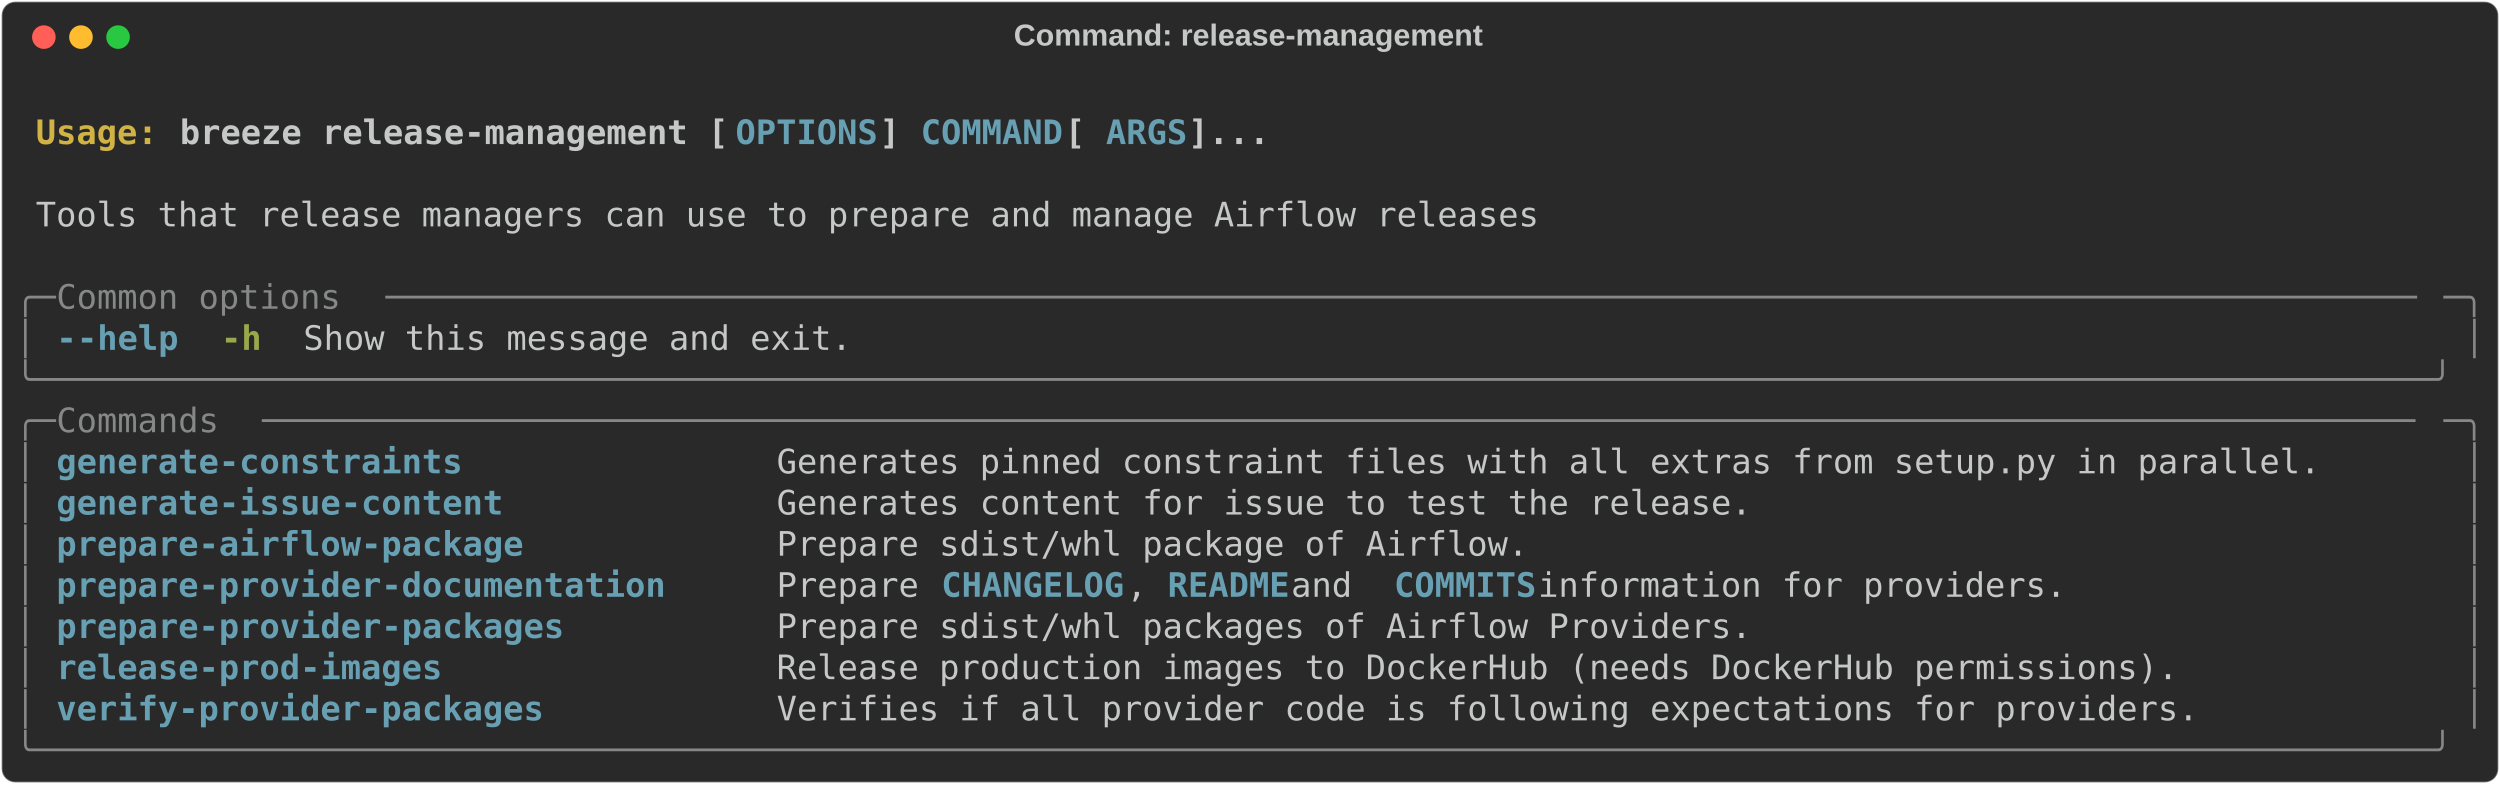
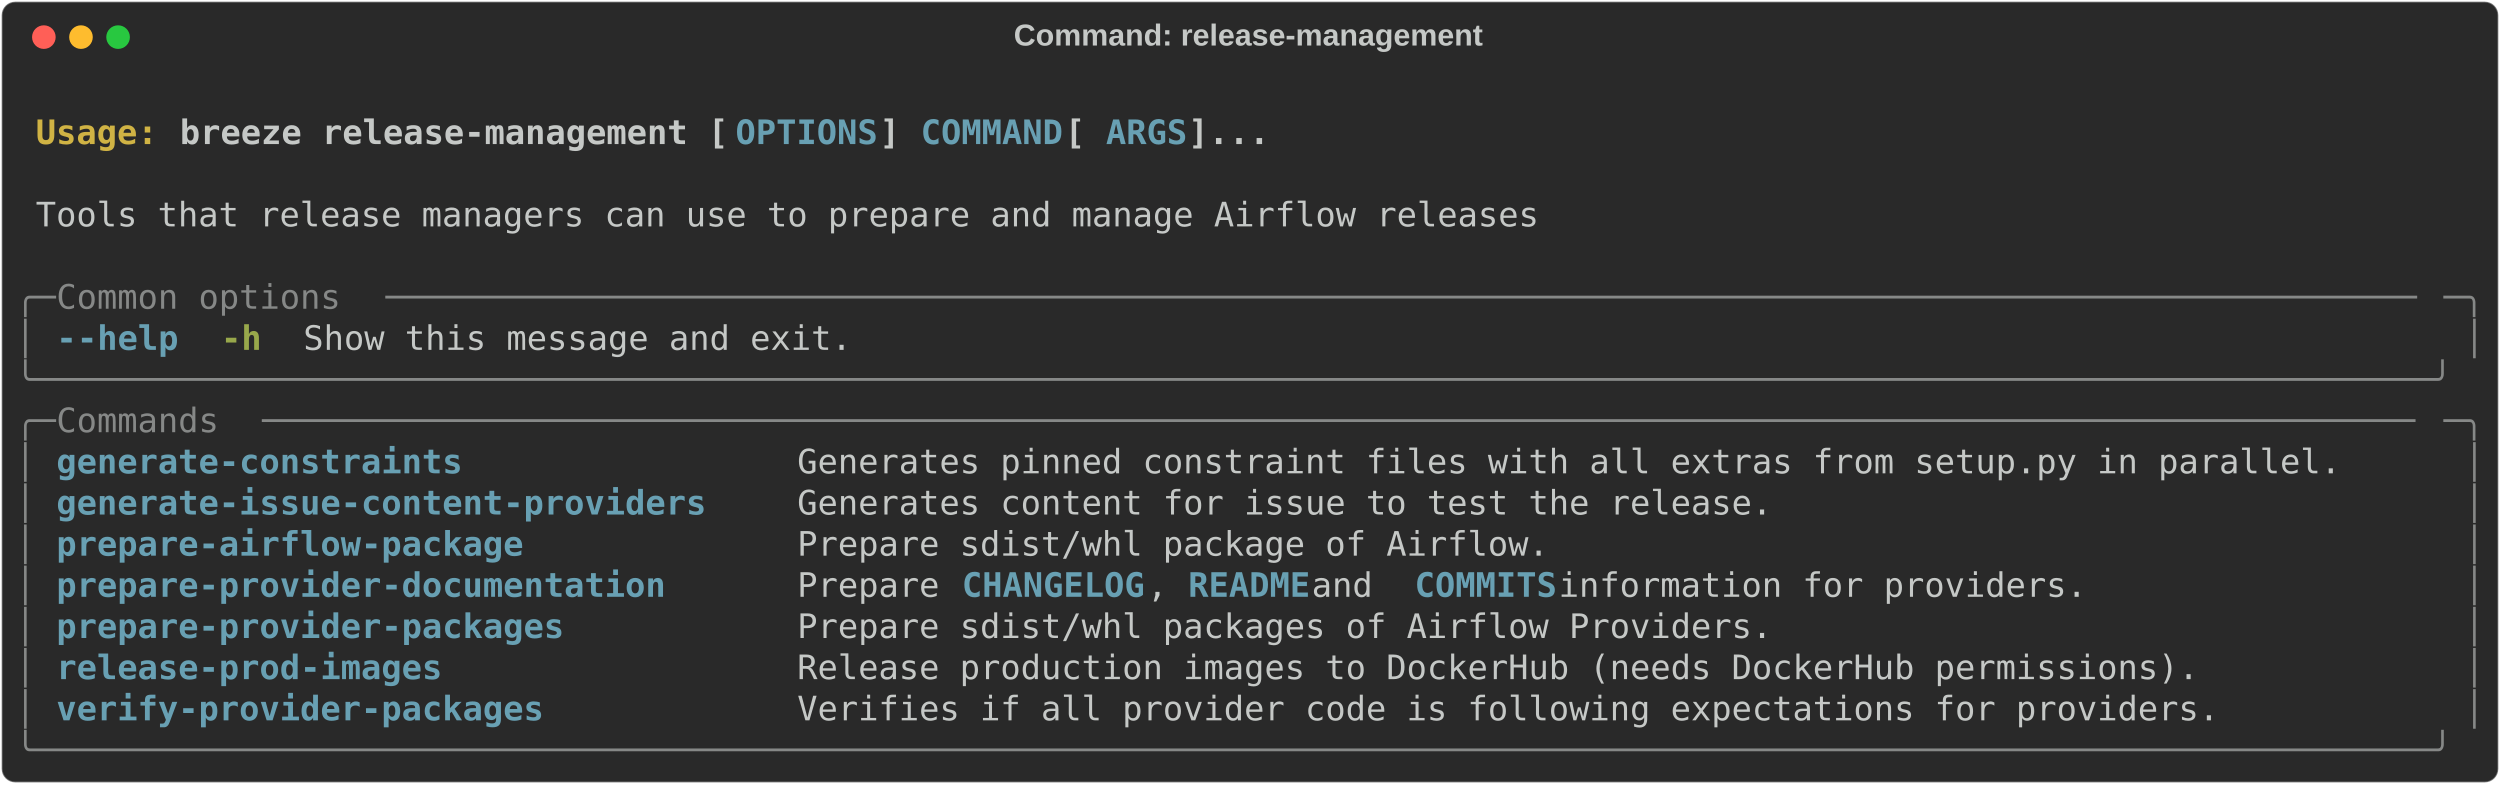
<svg xmlns="http://www.w3.org/2000/svg" class="rich-terminal" viewBox="0 0 1482 464.8">
  <style>

    @font-face {
        font-family: "Fira Code";
        src: local("FiraCode-Regular"),
                url("https://cdnjs.cloudflare.com/ajax/libs/firacode/6.2.0/woff2/FiraCode-Regular.woff2") format("woff2"),
                url("https://cdnjs.cloudflare.com/ajax/libs/firacode/6.2.0/woff/FiraCode-Regular.woff") format("woff");
        font-style: normal;
        font-weight: 400;
    }
    @font-face {
        font-family: "Fira Code";
        src: local("FiraCode-Bold"),
                url("https://cdnjs.cloudflare.com/ajax/libs/firacode/6.2.0/woff2/FiraCode-Bold.woff2") format("woff2"),
                url("https://cdnjs.cloudflare.com/ajax/libs/firacode/6.2.0/woff/FiraCode-Bold.woff") format("woff");
        font-style: bold;
        font-weight: 700;
    }

    .breeze-release-management-matrix {
        font-family: Fira Code, monospace;
        font-size: 20px;
        line-height: 24.4px;
        font-variant-east-asian: full-width;
    }

    .breeze-release-management-title {
        font-size: 18px;
        font-weight: bold;
        font-family: arial;
    }

    .breeze-release-management-r1 { fill: #c5c8c6;font-weight: bold }
.breeze-release-management-r2 { fill: #c5c8c6 }
.breeze-release-management-r3 { fill: #d0b344;font-weight: bold }
.breeze-release-management-r4 { fill: #68a0b3;font-weight: bold }
.breeze-release-management-r5 { fill: #868887 }
.breeze-release-management-r6 { fill: #98a84b;font-weight: bold }
    </style>
  <defs>
    <clipPath id="breeze-release-management-clip-terminal">
      <rect x="0" y="0" width="1463.0" height="413.8" />
    </clipPath>
    <clipPath id="breeze-release-management-line-0">
      <rect x="0" y="1.5" width="1464" height="24.65" />
    </clipPath>
    <clipPath id="breeze-release-management-line-1">
      <rect x="0" y="25.9" width="1464" height="24.65" />
    </clipPath>
    <clipPath id="breeze-release-management-line-2">
      <rect x="0" y="50.3" width="1464" height="24.65" />
    </clipPath>
    <clipPath id="breeze-release-management-line-3">
      <rect x="0" y="74.7" width="1464" height="24.65" />
    </clipPath>
    <clipPath id="breeze-release-management-line-4">
      <rect x="0" y="99.1" width="1464" height="24.65" />
    </clipPath>
    <clipPath id="breeze-release-management-line-5">
      <rect x="0" y="123.5" width="1464" height="24.65" />
    </clipPath>
    <clipPath id="breeze-release-management-line-6">
      <rect x="0" y="147.9" width="1464" height="24.65" />
    </clipPath>
    <clipPath id="breeze-release-management-line-7">
      <rect x="0" y="172.3" width="1464" height="24.65" />
    </clipPath>
    <clipPath id="breeze-release-management-line-8">
      <rect x="0" y="196.7" width="1464" height="24.65" />
    </clipPath>
    <clipPath id="breeze-release-management-line-9">
      <rect x="0" y="221.1" width="1464" height="24.65" />
    </clipPath>
    <clipPath id="breeze-release-management-line-10">
      <rect x="0" y="245.5" width="1464" height="24.65" />
    </clipPath>
    <clipPath id="breeze-release-management-line-11">
      <rect x="0" y="269.9" width="1464" height="24.65" />
    </clipPath>
    <clipPath id="breeze-release-management-line-12">
      <rect x="0" y="294.3" width="1464" height="24.65" />
    </clipPath>
    <clipPath id="breeze-release-management-line-13">
      <rect x="0" y="318.7" width="1464" height="24.65" />
    </clipPath>
    <clipPath id="breeze-release-management-line-14">
      <rect x="0" y="343.1" width="1464" height="24.65" />
    </clipPath>
    <clipPath id="breeze-release-management-line-15">
      <rect x="0" y="367.5" width="1464" height="24.65" />
    </clipPath>
  </defs>
  <rect fill="#292929" stroke="rgba(255,255,255,0.35)" stroke-width="1" x="1" y="1" width="1480" height="462.8" rx="8" />
  <text class="breeze-release-management-title" fill="#c5c8c6" text-anchor="middle" x="740" y="27">Command: release-management</text>
  <g transform="translate(26,22)">
    <circle cx="0" cy="0" r="7" fill="#ff5f57" />
    <circle cx="22" cy="0" r="7" fill="#febc2e" />
    <circle cx="44" cy="0" r="7" fill="#28c840" />
  </g>
  <g transform="translate(9, 41)" clip-path="url(#breeze-release-management-clip-terminal)">
    <g class="breeze-release-management-matrix">
      <text class="breeze-release-management-r2" x="1464" y="20" textLength="12.2" clip-path="url(#breeze-release-management-line-0)">
</text>
      <text class="breeze-release-management-r3" x="12.2" y="44.4" textLength="85.4" clip-path="url(#breeze-release-management-line-1)">Usage: </text>
      <text class="breeze-release-management-r1" x="97.6" y="44.4" textLength="329.4" clip-path="url(#breeze-release-management-line-1)">breeze release-management [</text>
      <text class="breeze-release-management-r4" x="427" y="44.4" textLength="85.4" clip-path="url(#breeze-release-management-line-1)">OPTIONS</text>
      <text class="breeze-release-management-r1" x="512.4" y="44.4" textLength="24.4" clip-path="url(#breeze-release-management-line-1)">] </text>
      <text class="breeze-release-management-r4" x="536.8" y="44.4" textLength="85.4" clip-path="url(#breeze-release-management-line-1)">COMMAND</text>
      <text class="breeze-release-management-r1" x="622.2" y="44.4" textLength="24.4" clip-path="url(#breeze-release-management-line-1)"> [</text>
      <text class="breeze-release-management-r4" x="646.6" y="44.4" textLength="48.8" clip-path="url(#breeze-release-management-line-1)">ARGS</text>
      <text class="breeze-release-management-r1" x="695.4" y="44.4" textLength="48.8" clip-path="url(#breeze-release-management-line-1)">]...</text>
      <text class="breeze-release-management-r2" x="1464" y="44.4" textLength="12.2" clip-path="url(#breeze-release-management-line-1)">
</text>
      <text class="breeze-release-management-r2" x="1464" y="68.8" textLength="12.2" clip-path="url(#breeze-release-management-line-2)">
</text>
      <text class="breeze-release-management-r2" x="12.2" y="93.2" textLength="902.8" clip-path="url(#breeze-release-management-line-3)">Tools that release managers can use to prepare and manage Airflow releases</text>
      <text class="breeze-release-management-r2" x="1464" y="93.2" textLength="12.2" clip-path="url(#breeze-release-management-line-3)">
</text>
      <text class="breeze-release-management-r2" x="1464" y="117.6" textLength="12.2" clip-path="url(#breeze-release-management-line-4)">
</text>
      <text class="breeze-release-management-r5" x="0" y="142" textLength="24.4" clip-path="url(#breeze-release-management-line-5)">╭─</text>
      <text class="breeze-release-management-r5" x="24.4" y="142" textLength="195.2" clip-path="url(#breeze-release-management-line-5)"> Common options </text>
      <text class="breeze-release-management-r5" x="219.6" y="142" textLength="1220" clip-path="url(#breeze-release-management-line-5)">────────────────────────────────────────────────────────────────────────────────────────────────────</text>
      <text class="breeze-release-management-r5" x="1439.6" y="142" textLength="24.4" clip-path="url(#breeze-release-management-line-5)">─╮</text>
      <text class="breeze-release-management-r2" x="1464" y="142" textLength="12.2" clip-path="url(#breeze-release-management-line-5)">
</text>
      <text class="breeze-release-management-r5" x="0" y="166.4" textLength="12.2" clip-path="url(#breeze-release-management-line-6)">│</text>
      <text class="breeze-release-management-r4" x="24.4" y="166.4" textLength="12.2" clip-path="url(#breeze-release-management-line-6)">-</text>
      <text class="breeze-release-management-r4" x="36.6" y="166.4" textLength="61" clip-path="url(#breeze-release-management-line-6)">-help</text>
      <text class="breeze-release-management-r6" x="122" y="166.4" textLength="24.4" clip-path="url(#breeze-release-management-line-6)">-h</text>
      <text class="breeze-release-management-r2" x="170.8" y="166.4" textLength="329.4" clip-path="url(#breeze-release-management-line-6)">Show this message and exit.</text>
      <text class="breeze-release-management-r5" x="1451.8" y="166.4" textLength="12.2" clip-path="url(#breeze-release-management-line-6)">│</text>
      <text class="breeze-release-management-r2" x="1464" y="166.4" textLength="12.2" clip-path="url(#breeze-release-management-line-6)">
</text>
      <text class="breeze-release-management-r5" x="0" y="190.8" textLength="1464" clip-path="url(#breeze-release-management-line-7)">╰──────────────────────────────────────────────────────────────────────────────────────────────────────────────────────╯</text>
      <text class="breeze-release-management-r2" x="1464" y="190.8" textLength="12.2" clip-path="url(#breeze-release-management-line-7)">
</text>
      <text class="breeze-release-management-r5" x="0" y="215.2" textLength="24.4" clip-path="url(#breeze-release-management-line-8)">╭─</text>
      <text class="breeze-release-management-r5" x="24.4" y="215.2" textLength="122" clip-path="url(#breeze-release-management-line-8)"> Commands </text>
      <text class="breeze-release-management-r5" x="146.4" y="215.2" textLength="1293.2" clip-path="url(#breeze-release-management-line-8)">──────────────────────────────────────────────────────────────────────────────────────────────────────────</text>
      <text class="breeze-release-management-r5" x="1439.6" y="215.2" textLength="24.4" clip-path="url(#breeze-release-management-line-8)">─╮</text>
      <text class="breeze-release-management-r2" x="1464" y="215.2" textLength="12.2" clip-path="url(#breeze-release-management-line-8)">
</text>
      <text class="breeze-release-management-r5" x="0" y="239.6" textLength="12.2" clip-path="url(#breeze-release-management-line-9)">│</text>
-       <text class="breeze-release-management-r4" x="24.4" y="239.6" textLength="402.6" clip-path="url(#breeze-release-management-line-9)">generate-constraints             </text>
-       <text class="breeze-release-management-r2" x="451.4" y="239.6" textLength="988.2" clip-path="url(#breeze-release-management-line-9)">Generates pinned constraint files with all extras from setup.py in parallel.     </text>
+       <text class="breeze-release-management-r4" x="24.4" y="239.6" textLength="414.8" clip-path="url(#breeze-release-management-line-9)">generate-constraints              </text>
+       <text class="breeze-release-management-r2" x="463.6" y="239.6" textLength="976" clip-path="url(#breeze-release-management-line-9)">Generates pinned constraint files with all extras from setup.py in parallel.    </text>
      <text class="breeze-release-management-r5" x="1451.8" y="239.6" textLength="12.2" clip-path="url(#breeze-release-management-line-9)">│</text>
      <text class="breeze-release-management-r2" x="1464" y="239.6" textLength="12.2" clip-path="url(#breeze-release-management-line-9)">
</text>
      <text class="breeze-release-management-r5" x="0" y="264" textLength="12.2" clip-path="url(#breeze-release-management-line-10)">│</text>
-       <text class="breeze-release-management-r4" x="24.4" y="264" textLength="402.6" clip-path="url(#breeze-release-management-line-10)">generate-issue-content           </text>
-       <text class="breeze-release-management-r2" x="451.4" y="264" textLength="988.2" clip-path="url(#breeze-release-management-line-10)">Generates content for issue to test the release.                                 </text>
+       <text class="breeze-release-management-r4" x="24.4" y="264" textLength="414.8" clip-path="url(#breeze-release-management-line-10)">generate-issue-content-providers  </text>
+       <text class="breeze-release-management-r2" x="463.6" y="264" textLength="976" clip-path="url(#breeze-release-management-line-10)">Generates content for issue to test the release.                                </text>
      <text class="breeze-release-management-r5" x="1451.8" y="264" textLength="12.2" clip-path="url(#breeze-release-management-line-10)">│</text>
      <text class="breeze-release-management-r2" x="1464" y="264" textLength="12.2" clip-path="url(#breeze-release-management-line-10)">
</text>
      <text class="breeze-release-management-r5" x="0" y="288.4" textLength="12.2" clip-path="url(#breeze-release-management-line-11)">│</text>
-       <text class="breeze-release-management-r4" x="24.4" y="288.4" textLength="402.6" clip-path="url(#breeze-release-management-line-11)">prepare-airflow-package          </text>
-       <text class="breeze-release-management-r2" x="451.4" y="288.4" textLength="988.2" clip-path="url(#breeze-release-management-line-11)">Prepare sdist/whl package of Airflow.                                            </text>
+       <text class="breeze-release-management-r4" x="24.4" y="288.4" textLength="414.8" clip-path="url(#breeze-release-management-line-11)">prepare-airflow-package           </text>
+       <text class="breeze-release-management-r2" x="463.6" y="288.4" textLength="976" clip-path="url(#breeze-release-management-line-11)">Prepare sdist/whl package of Airflow.                                           </text>
      <text class="breeze-release-management-r5" x="1451.8" y="288.4" textLength="12.2" clip-path="url(#breeze-release-management-line-11)">│</text>
      <text class="breeze-release-management-r2" x="1464" y="288.4" textLength="12.2" clip-path="url(#breeze-release-management-line-11)">
</text>
      <text class="breeze-release-management-r5" x="0" y="312.8" textLength="12.2" clip-path="url(#breeze-release-management-line-12)">│</text>
-       <text class="breeze-release-management-r4" x="24.4" y="312.8" textLength="402.6" clip-path="url(#breeze-release-management-line-12)">prepare-provider-documentation   </text>
-       <text class="breeze-release-management-r2" x="451.4" y="312.8" textLength="97.6" clip-path="url(#breeze-release-management-line-12)">Prepare </text>
-       <text class="breeze-release-management-r4" x="549" y="312.8" textLength="109.8" clip-path="url(#breeze-release-management-line-12)">CHANGELOG</text>
-       <text class="breeze-release-management-r2" x="658.8" y="312.8" textLength="24.4" clip-path="url(#breeze-release-management-line-12)">, </text>
-       <text class="breeze-release-management-r4" x="683.2" y="312.8" textLength="73.2" clip-path="url(#breeze-release-management-line-12)">README</text>
-       <text class="breeze-release-management-r2" x="756.4" y="312.8" textLength="61" clip-path="url(#breeze-release-management-line-12)"> and </text>
-       <text class="breeze-release-management-r4" x="817.4" y="312.8" textLength="85.4" clip-path="url(#breeze-release-management-line-12)">COMMITS</text>
-       <text class="breeze-release-management-r2" x="902.8" y="312.8" textLength="536.8" clip-path="url(#breeze-release-management-line-12)"> information for providers.                 </text>
+       <text class="breeze-release-management-r4" x="24.4" y="312.8" textLength="414.8" clip-path="url(#breeze-release-management-line-12)">prepare-provider-documentation    </text>
+       <text class="breeze-release-management-r2" x="463.6" y="312.8" textLength="97.6" clip-path="url(#breeze-release-management-line-12)">Prepare </text>
+       <text class="breeze-release-management-r4" x="561.2" y="312.8" textLength="109.8" clip-path="url(#breeze-release-management-line-12)">CHANGELOG</text>
+       <text class="breeze-release-management-r2" x="671" y="312.8" textLength="24.4" clip-path="url(#breeze-release-management-line-12)">, </text>
+       <text class="breeze-release-management-r4" x="695.4" y="312.8" textLength="73.2" clip-path="url(#breeze-release-management-line-12)">README</text>
+       <text class="breeze-release-management-r2" x="768.6" y="312.8" textLength="61" clip-path="url(#breeze-release-management-line-12)"> and </text>
+       <text class="breeze-release-management-r4" x="829.6" y="312.8" textLength="85.4" clip-path="url(#breeze-release-management-line-12)">COMMITS</text>
+       <text class="breeze-release-management-r2" x="915" y="312.8" textLength="524.6" clip-path="url(#breeze-release-management-line-12)"> information for providers.                </text>
      <text class="breeze-release-management-r5" x="1451.8" y="312.8" textLength="12.2" clip-path="url(#breeze-release-management-line-12)">│</text>
      <text class="breeze-release-management-r2" x="1464" y="312.8" textLength="12.2" clip-path="url(#breeze-release-management-line-12)">
</text>
      <text class="breeze-release-management-r5" x="0" y="337.2" textLength="12.2" clip-path="url(#breeze-release-management-line-13)">│</text>
-       <text class="breeze-release-management-r4" x="24.4" y="337.2" textLength="402.6" clip-path="url(#breeze-release-management-line-13)">prepare-provider-packages        </text>
-       <text class="breeze-release-management-r2" x="451.4" y="337.2" textLength="988.2" clip-path="url(#breeze-release-management-line-13)">Prepare sdist/whl packages of Airflow Providers.                                 </text>
+       <text class="breeze-release-management-r4" x="24.4" y="337.2" textLength="414.8" clip-path="url(#breeze-release-management-line-13)">prepare-provider-packages         </text>
+       <text class="breeze-release-management-r2" x="463.6" y="337.2" textLength="976" clip-path="url(#breeze-release-management-line-13)">Prepare sdist/whl packages of Airflow Providers.                                </text>
      <text class="breeze-release-management-r5" x="1451.8" y="337.2" textLength="12.2" clip-path="url(#breeze-release-management-line-13)">│</text>
      <text class="breeze-release-management-r2" x="1464" y="337.2" textLength="12.2" clip-path="url(#breeze-release-management-line-13)">
</text>
      <text class="breeze-release-management-r5" x="0" y="361.6" textLength="12.2" clip-path="url(#breeze-release-management-line-14)">│</text>
-       <text class="breeze-release-management-r4" x="24.4" y="361.6" textLength="402.6" clip-path="url(#breeze-release-management-line-14)">release-prod-images              </text>
-       <text class="breeze-release-management-r2" x="451.4" y="361.6" textLength="988.2" clip-path="url(#breeze-release-management-line-14)">Release production images to DockerHub (needs DockerHub permissions).            </text>
+       <text class="breeze-release-management-r4" x="24.4" y="361.6" textLength="414.8" clip-path="url(#breeze-release-management-line-14)">release-prod-images               </text>
+       <text class="breeze-release-management-r2" x="463.6" y="361.6" textLength="976" clip-path="url(#breeze-release-management-line-14)">Release production images to DockerHub (needs DockerHub permissions).           </text>
      <text class="breeze-release-management-r5" x="1451.8" y="361.6" textLength="12.2" clip-path="url(#breeze-release-management-line-14)">│</text>
      <text class="breeze-release-management-r2" x="1464" y="361.6" textLength="12.2" clip-path="url(#breeze-release-management-line-14)">
</text>
      <text class="breeze-release-management-r5" x="0" y="386" textLength="12.2" clip-path="url(#breeze-release-management-line-15)">│</text>
-       <text class="breeze-release-management-r4" x="24.4" y="386" textLength="402.6" clip-path="url(#breeze-release-management-line-15)">verify-provider-packages         </text>
-       <text class="breeze-release-management-r2" x="451.4" y="386" textLength="988.2" clip-path="url(#breeze-release-management-line-15)">Verifies if all provider code is following expectations for providers.           </text>
+       <text class="breeze-release-management-r4" x="24.4" y="386" textLength="414.8" clip-path="url(#breeze-release-management-line-15)">verify-provider-packages          </text>
+       <text class="breeze-release-management-r2" x="463.6" y="386" textLength="976" clip-path="url(#breeze-release-management-line-15)">Verifies if all provider code is following expectations for providers.          </text>
      <text class="breeze-release-management-r5" x="1451.8" y="386" textLength="12.2" clip-path="url(#breeze-release-management-line-15)">│</text>
      <text class="breeze-release-management-r2" x="1464" y="386" textLength="12.2" clip-path="url(#breeze-release-management-line-15)">
</text>
      <text class="breeze-release-management-r5" x="0" y="410.4" textLength="1464" clip-path="url(#breeze-release-management-line-16)">╰──────────────────────────────────────────────────────────────────────────────────────────────────────────────────────╯</text>
      <text class="breeze-release-management-r2" x="1464" y="410.4" textLength="12.2" clip-path="url(#breeze-release-management-line-16)">
</text>
    </g>
  </g>
</svg>
